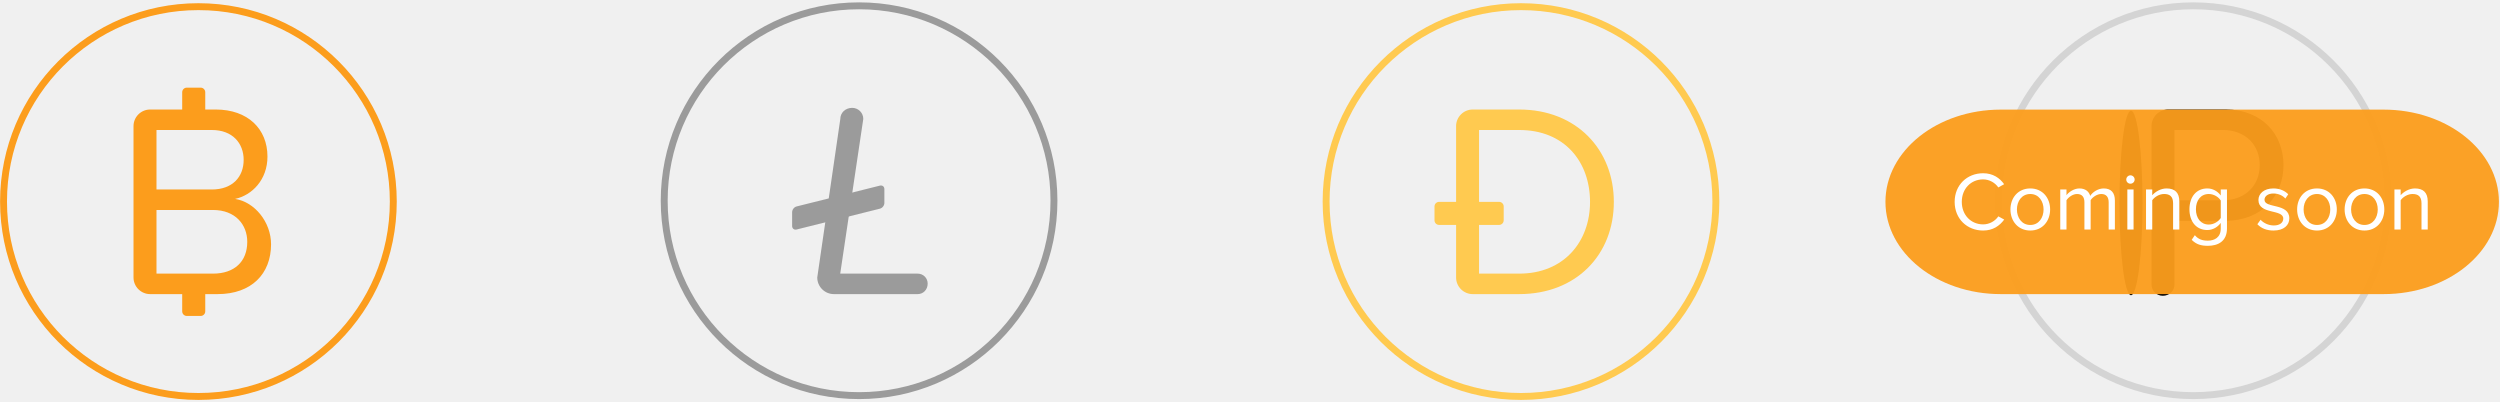
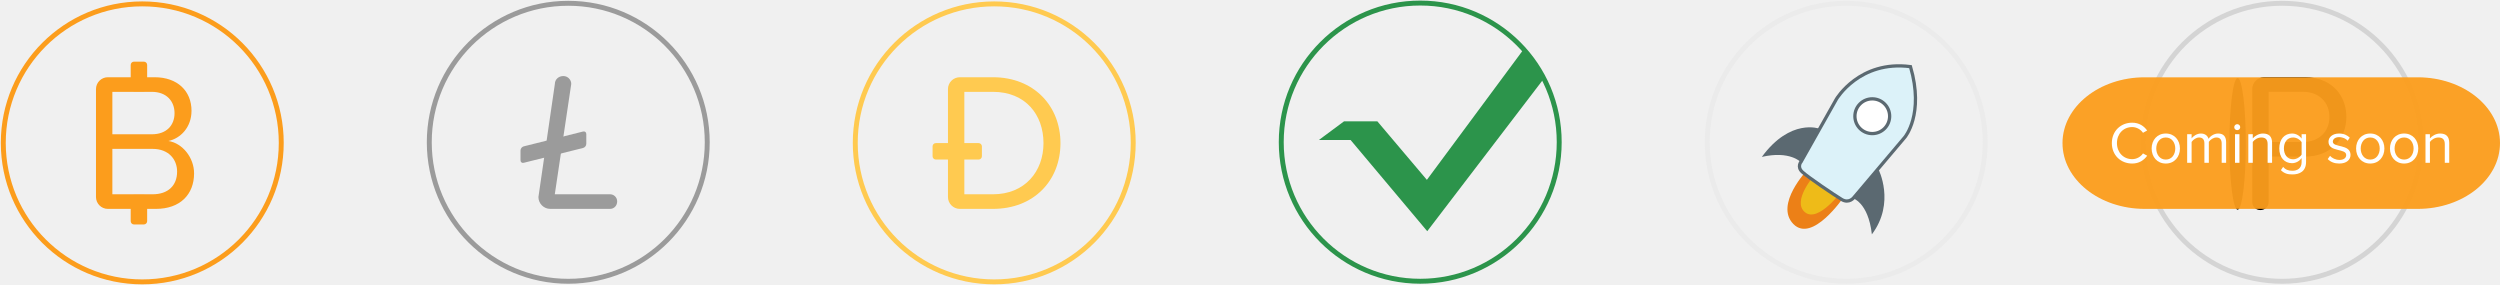
- <svg xmlns="http://www.w3.org/2000/svg" width="1084" height="174" viewBox="0 0 1084 174">
+ <svg xmlns="http://www.w3.org/2000/svg" width="1520" height="173" viewBox="0 0 1520 173">
  <g fill="none">
-     <g transform="translate(1.531 2.526)">
+     <g transform="translate(-667 -2492) translate(669 2494)">
      <path d="M169 84.872c0 46.675-37.833 84.509-84.5 84.509s-84.5-37.834-84.5-84.509c0-46.669 37.833-84.509 84.5-84.509s84.5 37.84 84.5 84.509z" id="Stroke-4869" stroke="#FC9D1C" stroke-width="3" stroke-linecap="round" stroke-linejoin="round" />
      <rect id="Rectangle-8" fill="#FC9D1C" x="77.469" y="35.474" width="10" height="18" rx="2" />
      <rect id="Rectangle-8-copy" fill="#FC9D1C" x="77.469" y="116.474" width="10" height="18" rx="2" />
      <path d="M116 103.4c0-9.6-7.08-18.36-15.6-19.68 7.32-1.56 14.04-8.28 14.04-18.36 0-12-8.52-20.4-22.44-20.4h-28.44c-3.96 0-7.2 3.24-7.2 7.2v65.64c0 3.96 3.24 7.2 7.2 7.2h29.28c14.64 0 23.16-8.76 23.16-21.6zm-11.88-36.6c0 7.32-4.8 12.84-13.8 12.84h-24v-25.8h24c9 0 13.8 5.76 13.8 12.96zm1.56 35.52c0 8.52-5.52 13.8-14.88 13.8h-24.48v-27.6h24.48c9.84 0 14.88 6.48 14.88 13.8z" fill="#FC9D1C" />
    </g>
-     <g id="Group-copy" transform="translate(575 2.526)">
+     <g id="Group-copy" transform="translate(520 2)">
      <path d="M169 84.872c0 46.675-37.833 84.509-84.5 84.509s-84.5-37.834-84.5-84.509c0-46.669 37.833-84.509 84.5-84.509s84.5 37.84 84.5 84.509z" id="Stroke-4869" stroke="#FFCA50" stroke-width="3" stroke-linecap="round" stroke-linejoin="round" />
      <rect fill="#FFCA50" x="47" y="85" width="30" height="10" rx="2" />
      <path d="M124.76 85.04c0-22.68-16.2-40.08-41.04-40.08h-20.16c-3.96 0-7.2 3.24-7.2 7.2v65.64c0 3.96 3.24 7.2 7.2 7.2h20.16c24.84 0 41.04-17.16 41.04-39.96zm-10.32 0c0 17.16-11.28 31.08-30.72 31.08h-17.4v-62.28h17.4c19.8 0 30.72 13.92 30.72 31.2z" fill="#FFCA50" />
    </g>
-     <g transform="translate(817.531 2.526)">
+     <g>
+       <path d="M863.5 171c-46.664 0-84.5-37.862-84.5-84.571 0-46.704 37.836-84.571 84.5-84.571 46.673 0 84.5 37.868 84.5 84.571 0 46.71-37.827 84.571-84.5 84.571z" id="Stroke-4847" stroke="#2C944B" stroke-width="3" />
+       <path d="M801.865 85.121h19.298l46.596 55.452 70.905-92.786-12.313-17.797-58.808 79.359-30.118-35.583h-20.249l-15.311 11.356z" fill="#2C944B" />
+     </g>
+     <g>
+       <path d="M1122.5 171c-46.664 0-84.5-37.83-84.5-84.5 0-46.664 37.836-84.5 84.5-84.5 46.673 0 84.5 37.836 84.5 84.5 0 46.67-37.827 84.5-84.5 84.5z" stroke="#EBEBEB" stroke-width="3" />
+       <g transform="translate(1069.688 38.969)">
+         <path d="M29.201 64.321s-20.088 20.971-8.563 32.874c11.525 11.903 30.503-16.161 30.503-16.161l-21.94-16.713z" fill="#EC8017" />
+         <path d="M33.545 67.457s-13.969 15.846-5.831 22.597c8.138 6.751 22.81-13.373 22.81-13.373l-16.979-9.224z" fill="#EEBB18" />
+         <path d="M25.448 59.254l21.406-37.967s14.051-23.816 45.035-19.735c8.455 28.952-3.416 42.889-3.416 42.889l-30.953 36.618s-2.926 3.975-7.429 1.267-20.529-13.545-23.985-16.759c-3.456-3.214-.659-6.313-.659-6.313z" stroke="#5B6971" stroke-width="2" fill="#DCF2F9" />
+         <circle stroke="#5B6971" stroke-width="2" fill="#fff" cx="68.656" cy="31.688" r="10.563" />
+         <path d="M36.615 39.307s-17.665-6.69-35.102 17.121c17.129-3.951 23.706 3.2 23.706 3.2l11.396-20.321z" fill="#5B6971" />
+         <path d="M72.385 63.924s10.506 20.305-3.975 39.605c-2.232-20.003-12.079-22.183-12.079-22.183l16.054-17.422z" fill="#5B6971" />
+       </g>
+     </g>
+     <g transform="translate(1254 2)">
      <path d="M218 84.509c0 46.675-37.833 84.509-84.5 84.509s-84.5-37.834-84.5-84.509c0-46.669 37.833-84.509 84.5-84.509s84.5 37.84 84.5 84.509z" id="Stroke-4869" stroke="#D4D4D4" stroke-width="3" stroke-linecap="round" stroke-linejoin="round" />
      <g transform="translate(101 45)" fill="#000">
        <rect x=".469" y=".474" width="10" height="80" rx="40" />
        <path d="M71.6 24.08c0-13.08-9-24.12-25.08-24.12h-24.96c-3.96 0-7.2 3.24-7.2 7.2v68.64c0 2.76 2.16 4.92 4.92 4.92 2.88 0 5.04-2.16 5.04-4.92v-27.6h22.2c15.84 0 25.08-11.04 25.08-24.12zm-10.32 0c0 9-6.48 15.24-15.96 15.24h-21v-30.48h21c9.48 0 15.96 6.24 15.96 15.24z" />
      </g>
      <rect opacity=".95" fill="#FC9D1C" y="45" width="266" height="80" rx="50" />
      <path d="M42.352 97.432c4.248 0 7.128-2.016 9.144-4.752l-2.556-1.404c-1.368 2.052-3.852 3.492-6.588 3.492-5.256 0-9.252-4.068-9.252-9.756 0-5.724 3.996-9.756 9.252-9.756 2.736 0 5.22 1.476 6.588 3.492l2.52-1.404c-1.908-2.7-4.86-4.752-9.108-4.752-6.912 0-12.348 5.04-12.348 12.42s5.436 12.42 12.348 12.42zm20.448 0c5.292 0 8.604-4.104 8.604-9.144s-3.312-9.108-8.604-9.108-8.604 4.068-8.604 9.108c0 5.04 3.312 9.144 8.604 9.144zm0-2.412c-3.708 0-5.796-3.168-5.796-6.732 0-3.528 2.088-6.696 5.796-6.696s5.76 3.168 5.76 6.696c0 3.564-2.052 6.732-5.76 6.732zm36.684 1.98v-12.564c0-3.492-1.692-5.256-4.86-5.256-2.52 0-4.86 1.656-5.832 3.24-.504-1.8-2.016-3.24-4.68-3.24-2.556 0-4.896 1.836-5.616 2.952v-2.52h-2.7v17.388h2.7v-12.708c.936-1.404 2.808-2.7 4.572-2.7 2.268 0 3.204 1.404 3.204 3.6v11.808h2.7v-12.744c.9-1.368 2.808-2.664 4.608-2.664 2.232 0 3.204 1.404 3.204 3.6v11.808h2.7zm6.732-19.872c1.008 0 1.836-.792 1.836-1.8s-.828-1.836-1.836-1.836c-.972 0-1.8.828-1.8 1.836s.828 1.8 1.8 1.8zm1.368 19.872v-17.388h-2.7v17.388h2.7zm19.836 0v-12.204c0-3.78-1.908-5.616-5.544-5.616-2.592 0-4.968 1.512-6.192 2.952v-2.52h-2.7v17.388h2.7v-12.708c1.008-1.404 3.024-2.7 5.148-2.7 2.34 0 3.888.972 3.888 4.032v11.376h2.7zm12.384 7.056c4.248 0 8.28-1.8 8.28-7.56v-16.884h-2.7v2.628c-1.404-1.908-3.492-3.06-5.832-3.06-4.572 0-7.74 3.456-7.74 9.036 0 5.616 3.204 9 7.74 9 2.448 0 4.572-1.332 5.832-3.096v2.484c0 3.816-2.7 5.22-5.58 5.22-2.484 0-4.212-.648-5.652-2.376l-1.368 2.016c2.052 2.016 4.068 2.592 7.02 2.592zm.396-9.216c-3.492 0-5.58-2.808-5.58-6.624 0-3.852 2.088-6.624 5.58-6.624 2.16 0 4.248 1.296 5.184 2.808v7.596c-.936 1.512-3.024 2.844-5.184 2.844zm28.08 2.592c4.5 0 6.84-2.34 6.84-5.256 0-6.768-10.764-4.248-10.764-8.064 0-1.548 1.476-2.736 3.852-2.736 2.232 0 4.14.936 5.184 2.196l1.26-1.872c-1.404-1.404-3.492-2.52-6.444-2.52-4.14 0-6.48 2.304-6.48 5.004 0 6.444 10.764 3.852 10.764 8.064 0 1.728-1.44 2.988-4.104 2.988-2.376 0-4.572-1.152-5.724-2.484l-1.404 1.944c1.764 1.872 4.176 2.736 7.02 2.736zm18.828 0c5.292 0 8.604-4.104 8.604-9.144s-3.312-9.108-8.604-9.108-8.604 4.068-8.604 9.108c0 5.04 3.312 9.144 8.604 9.144zm0-2.412c-3.708 0-5.796-3.168-5.796-6.732 0-3.528 2.088-6.696 5.796-6.696s5.76 3.168 5.76 6.696c0 3.564-2.052 6.732-5.76 6.732zm20.592 2.412c5.292 0 8.604-4.104 8.604-9.144s-3.312-9.108-8.604-9.108-8.604 4.068-8.604 9.108c0 5.04 3.312 9.144 8.604 9.144zm0-2.412c-3.708 0-5.796-3.168-5.796-6.732 0-3.528 2.088-6.696 5.796-6.696s5.76 3.168 5.76 6.696c0 3.564-2.052 6.732-5.76 6.732zm27.432 1.98v-12.204c0-3.78-1.908-5.616-5.544-5.616-2.592 0-4.968 1.512-6.192 2.952v-2.52h-2.7v17.388h2.7v-12.708c1.008-1.404 3.024-2.7 5.148-2.7 2.34 0 3.888.972 3.888 4.032v11.376h2.7z" fill="#fff" />
    </g>
    <g>
-       <path d="M457 87.035c0 46.675-37.833 84.509-84.5 84.509s-84.5-37.834-84.5-84.509c0-46.669 37.833-84.509 84.5-84.509s84.5 37.84 84.5 84.509z" stroke="#9B9B9B" stroke-width="3" stroke-linecap="round" stroke-linejoin="round" />
+       <path d="M430 86.509c0 46.675-37.833 84.509-84.5 84.509s-84.5-37.834-84.5-84.509c0-46.669 37.833-84.509 84.5-84.509s84.5 37.84 84.5 84.509z" stroke="#9B9B9B" stroke-width="3" stroke-linecap="round" stroke-linejoin="round" />
      <g fill="#9B9B9B">
-         <path d="M397.92 118.646h-33.6l10-67.08c0-2.64-2.16-4.8-4.8-4.8-3 0-5.16 2.16-5.16 4.8l-10 68.76c0 3.96 3.24 7.2 7.2 7.2h36.36c2.4 0 4.32-1.92 4.32-4.56 0-2.4-1.92-4.32-4.32-4.32z" />
-         <path d="M383.469 81.999c0-1.104-.873-1.781-1.943-1.514l-36.114 9.029c-1.073.268-1.943 1.373-1.943 2.485v6.001c0 1.104.873 1.781 1.943 1.514l36.114-9.029c1.073-.268 1.943-1.373 1.943-2.485v-6.001z" />
+         <path d="M370.92 118.12h-33.6l10-67.08c0-2.64-2.16-4.8-4.8-4.8-3 0-5.16 2.16-5.16 4.8l-10 68.76c0 3.96 3.24 7.2 7.2 7.2h36.36c2.4 0 4.32-1.92 4.32-4.56 0-2.4-1.92-4.32-4.32-4.32z" />
+         <path d="M356.469 81.473c0-1.104-.873-1.781-1.943-1.514l-36.114 9.029c-1.073.268-1.943 1.373-1.943 2.485v6.001c0 1.104.873 1.781 1.943 1.514l36.114-9.029c1.073-.268 1.943-1.373 1.943-2.485v-6.001z" />
      </g>
    </g>
  </g>
</svg>
